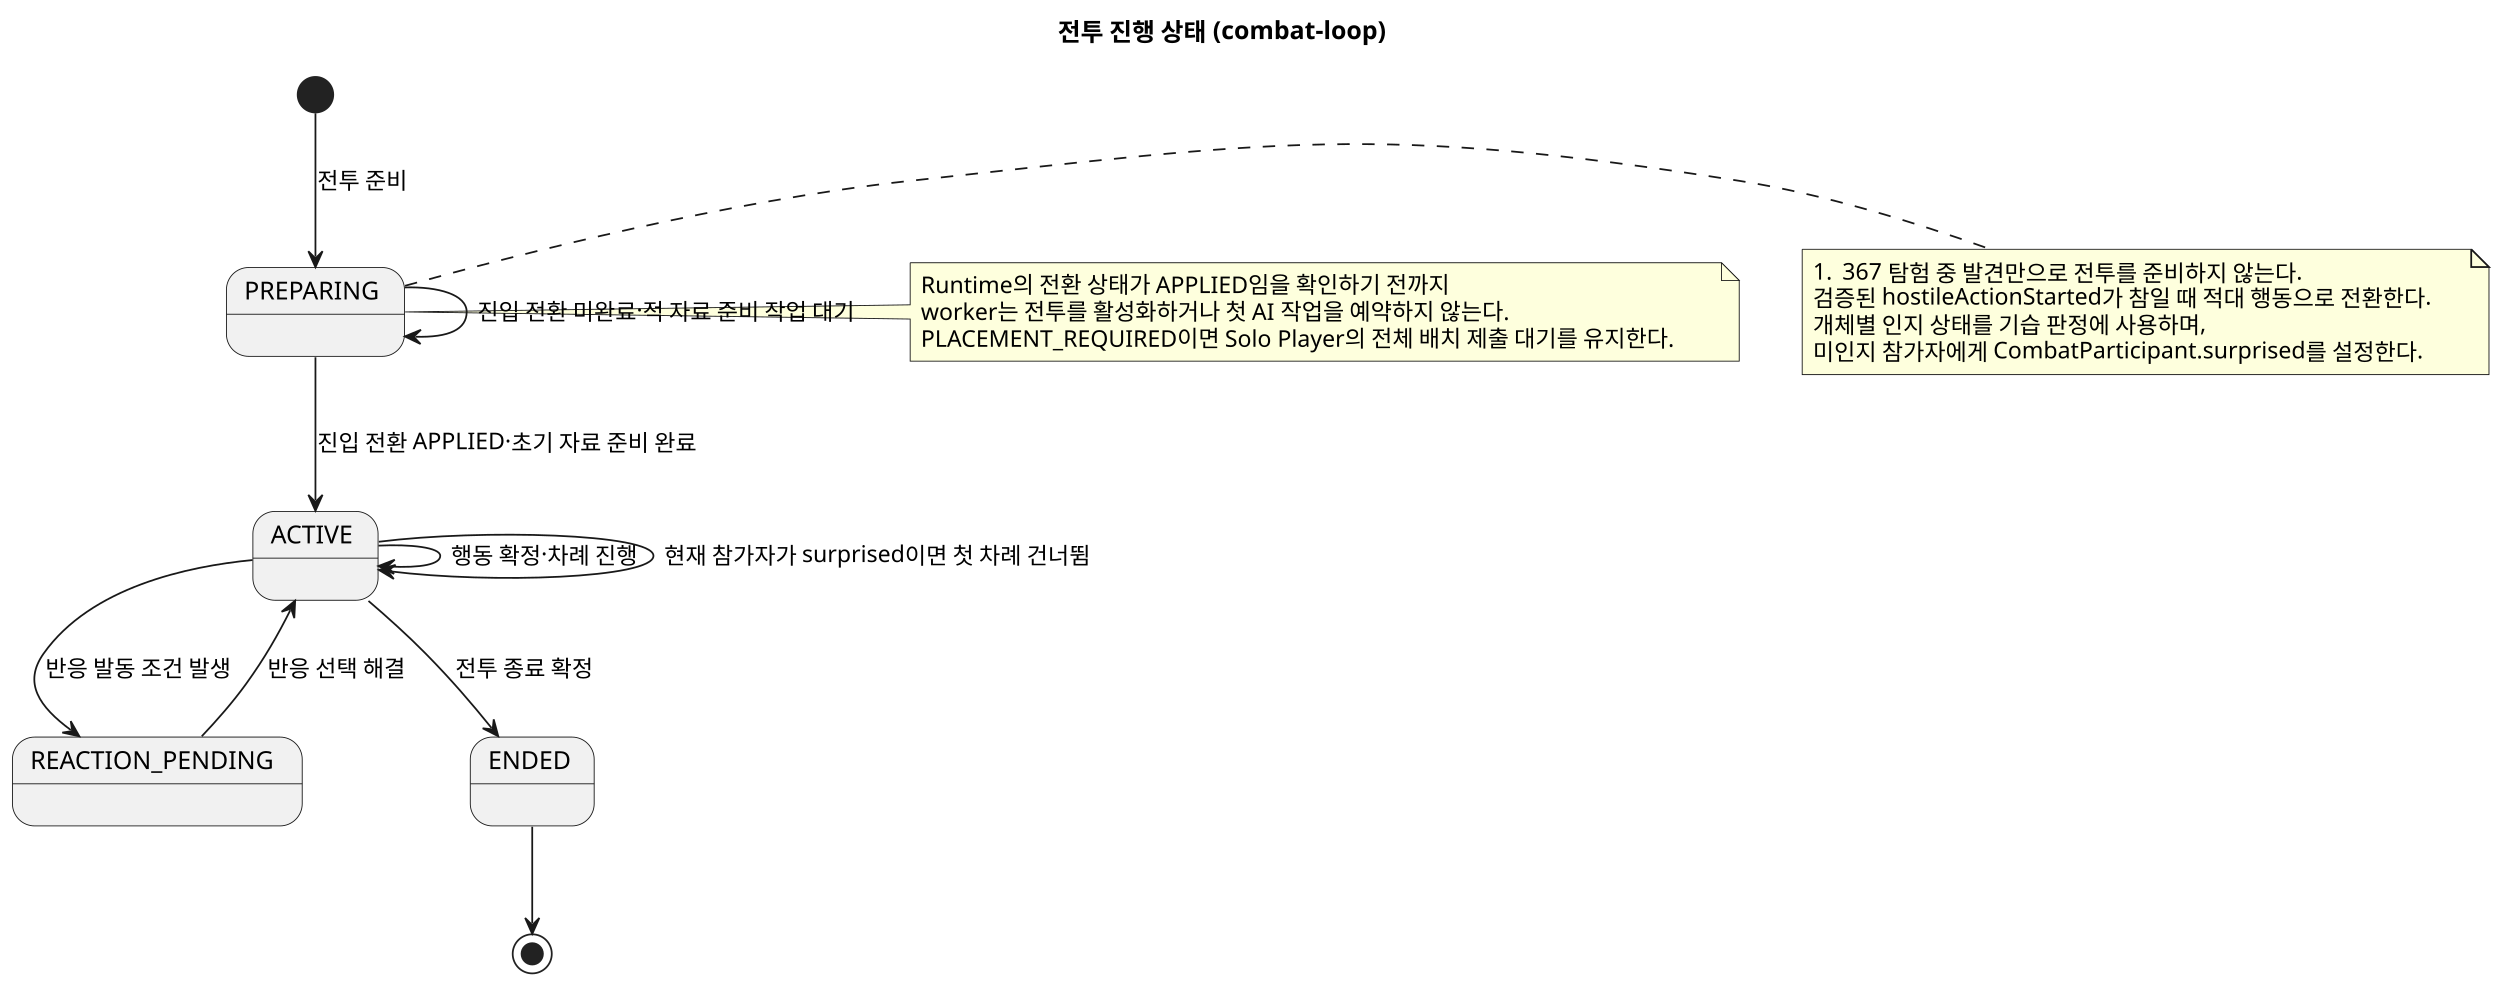
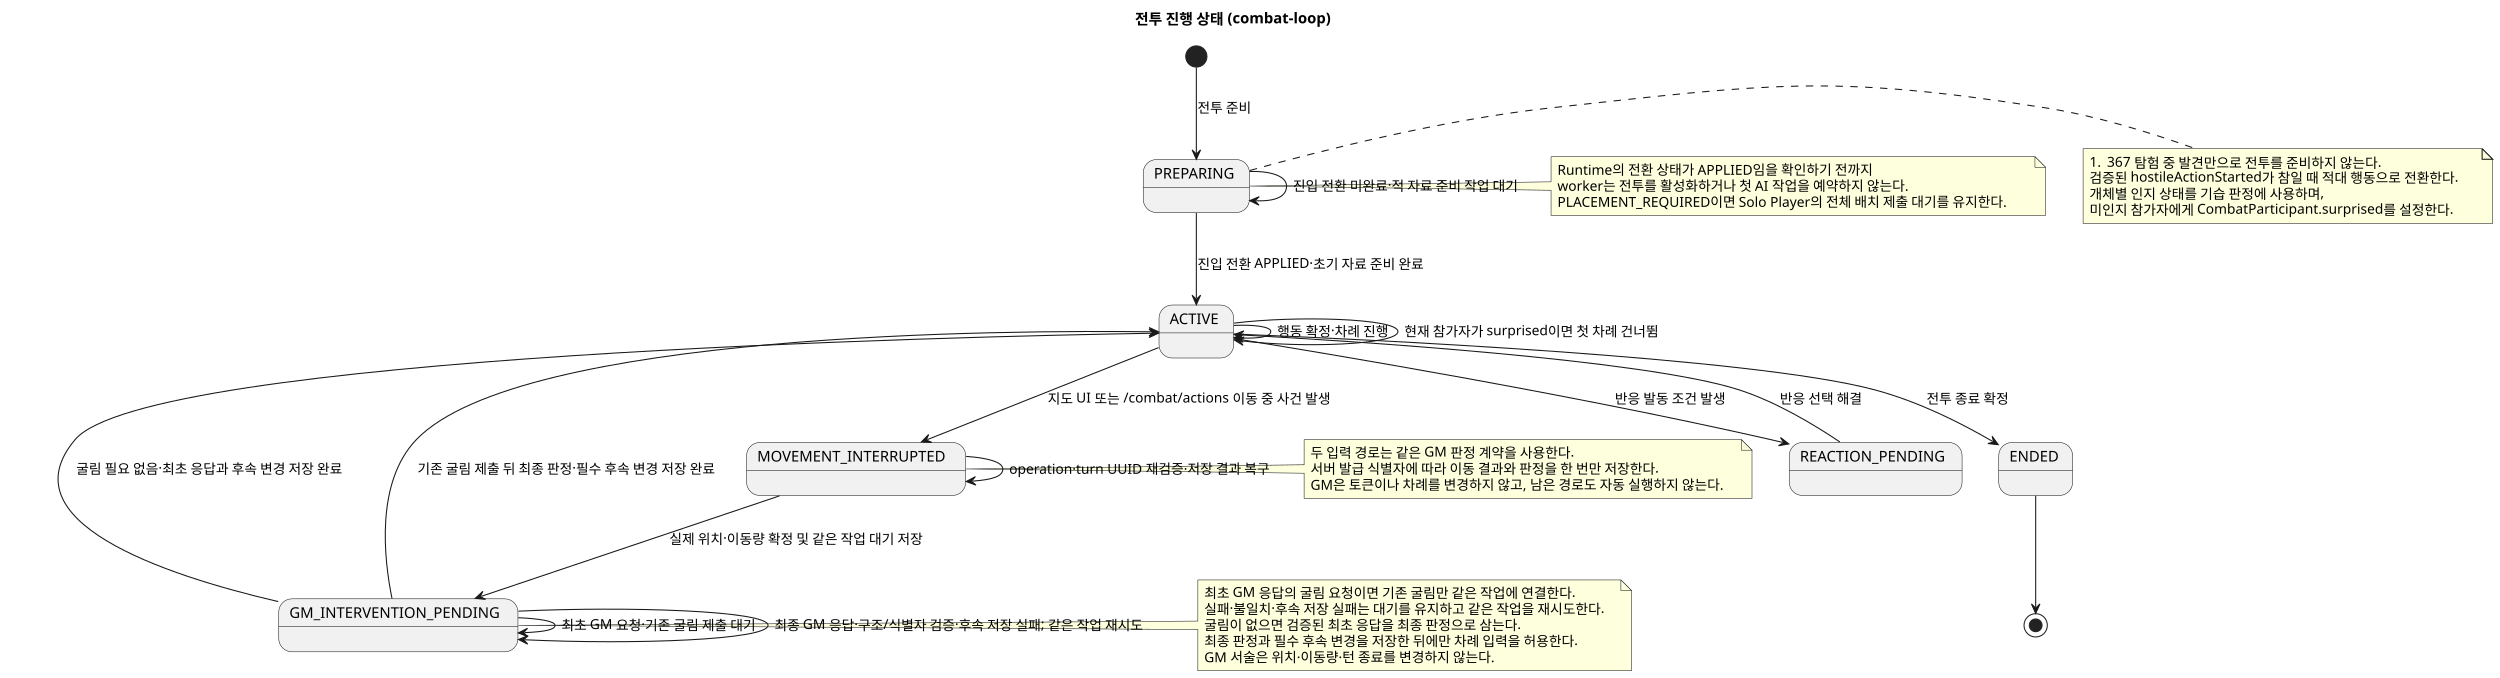
- <svg xmlns="http://www.w3.org/2000/svg" contentStyleType="text/css" height="553px" preserveAspectRatio="none" style="width:1407px;height:553px;background:#FFFFFF;" version="1.1" viewBox="0 0 1407 553" width="1407px" zoomAndPan="magnify">
+ <svg xmlns="http://www.w3.org/2000/svg" contentStyleType="text/css" height="639px" preserveAspectRatio="none" style="width:2359px;height:639px;background:#FFFFFF;" version="1.1" viewBox="0 0 2359 639" width="2359px" zoomAndPan="magnify">
  <defs />
  <g>
-     <text fill="#000000" font-family="sans-serif" font-size="14" font-weight="bold" lengthAdjust="spacing" textLength="203.232" x="595.284" y="22.995">전투 진행 상태 (combat-loop)</text>
-     <ellipse cx="177.54" cy="53.297" fill="#222222" rx="10" ry="10" style="stroke:#222222;stroke-width:1.0;" />
+     <text fill="#000000" font-family="sans-serif" font-size="14" font-weight="bold" lengthAdjust="spacing" textLength="203.232" x="1070.949" y="22.995">전투 진행 상태 (combat-loop)</text>
+     <ellipse cx="1128.87" cy="53.297" fill="#222222" rx="10" ry="10" style="stroke:#222222;stroke-width:1.0;" />
    <g id="PREPARING">
-       <rect fill="#F1F1F1" height="50" rx="12.5" ry="12.5" style="stroke:#181818;stroke-width:0.5;" width="100.213" x="127.44" y="150.557" />
-       <line style="stroke:#181818;stroke-width:0.5;" x1="127.44" x2="227.653" y1="176.854" y2="176.854" />
-       <text fill="#000000" font-family="sans-serif" font-size="14" lengthAdjust="spacing" textLength="80.213" x="137.44" y="168.552">PREPARING</text>
+       <rect fill="#F1F1F1" height="50" rx="12.5" ry="12.5" style="stroke:#181818;stroke-width:0.5;" width="100.213" x="1078.77" y="150.557" />
+       <line style="stroke:#181818;stroke-width:0.5;" x1="1078.77" x2="1178.983" y1="176.854" y2="176.854" />
+       <text fill="#000000" font-family="sans-serif" font-size="14" lengthAdjust="spacing" textLength="80.213" x="1088.77" y="168.552">PREPARING</text>
    </g>
    <g id="elem_GMN5">
-       <path d="M1014.28,140.297 L1014.28,210.828 L1400.801,210.828 L1400.801,150.297 L1390.801,140.297 L1014.28,140.297 " fill="#FEFFDD" style="stroke:#181818;stroke-width:0.5;" />
-       <path d="M1390.801,140.297 L1390.801,150.297 L1400.801,150.297 L1390.801,140.297 " fill="#FEFFDD" style="stroke:#181818;stroke-width:1.0;" />
-       <text fill="#000000" font-family="sans-serif" font-size="13" lengthAdjust="spacing" textLength="12.403" x="1020.28" y="157.364">1.</text>
-       <text fill="#000000" font-family="sans-serif" font-size="13" lengthAdjust="spacing" textLength="269.019" x="1036.816" y="157.364">367 탐험 중 발견만으로 전투를 준비하지 않는다.</text>
-       <text fill="#000000" font-family="sans-serif" font-size="13" lengthAdjust="spacing" textLength="365.521" x="1020.28" y="172.497">검증된 hostileActionStarted가 참일 때 적대 행동으로 전환한다.</text>
-       <text fill="#000000" font-family="sans-serif" font-size="13" lengthAdjust="spacing" textLength="228.114" x="1020.28" y="187.629">개체별 인지 상태를 기습 판정에 사용하며,</text>
-       <text fill="#000000" font-family="sans-serif" font-size="13" lengthAdjust="spacing" textLength="358.953" x="1020.28" y="202.762">미인지 참가자에게 CombatParticipant.surprised를 설정한다.</text>
+       <path d="M1965.61,140.297 L1965.61,210.828 L2352.131,210.828 L2352.131,150.297 L2342.131,140.297 L1965.61,140.297 " fill="#FEFFDD" style="stroke:#181818;stroke-width:0.5;" />
+       <path d="M2342.131,140.297 L2342.131,150.297 L2352.131,150.297 L2342.131,140.297 " fill="#FEFFDD" style="stroke:#181818;stroke-width:1.0;" />
+       <text fill="#000000" font-family="sans-serif" font-size="13" lengthAdjust="spacing" textLength="12.403" x="1971.61" y="157.364">1.</text>
+       <text fill="#000000" font-family="sans-serif" font-size="13" lengthAdjust="spacing" textLength="269.019" x="1988.146" y="157.364">367 탐험 중 발견만으로 전투를 준비하지 않는다.</text>
+       <text fill="#000000" font-family="sans-serif" font-size="13" lengthAdjust="spacing" textLength="365.521" x="1971.61" y="172.497">검증된 hostileActionStarted가 참일 때 적대 행동으로 전환한다.</text>
+       <text fill="#000000" font-family="sans-serif" font-size="13" lengthAdjust="spacing" textLength="228.114" x="1971.61" y="187.629">개체별 인지 상태를 기습 판정에 사용하며,</text>
+       <text fill="#000000" font-family="sans-serif" font-size="13" lengthAdjust="spacing" textLength="358.953" x="1971.61" y="202.762">미인지 참가자에게 CombatParticipant.surprised를 설정한다.</text>
    </g>
    <g id="ACTIVE">
-       <rect fill="#F1F1F1" height="50" rx="12.5" ry="12.5" style="stroke:#181818;stroke-width:0.5;" width="70.456" x="142.32" y="287.827" />
-       <line style="stroke:#181818;stroke-width:0.5;" x1="142.32" x2="212.776" y1="314.124" y2="314.124" />
-       <text fill="#000000" font-family="sans-serif" font-size="14" lengthAdjust="spacing" textLength="50.456" x="152.32" y="305.822">ACTIVE</text>
+       <rect fill="#F1F1F1" height="50" rx="12.5" ry="12.5" style="stroke:#181818;stroke-width:0.5;" width="70.456" x="1093.65" y="287.827" />
+       <line style="stroke:#181818;stroke-width:0.5;" x1="1093.65" x2="1164.106" y1="314.124" y2="314.124" />
+       <text fill="#000000" font-family="sans-serif" font-size="14" lengthAdjust="spacing" textLength="50.456" x="1103.65" y="305.822">ACTIVE</text>
    </g>
    <g id="elem_GMN11">
-       <path d="M512.25,147.867 L512.25,171.557 L228.02,175.557 L512.25,179.557 L512.25,203.265 A0,0 0 0 0 512.25,203.265 L978.84,203.265 A0,0 0 0 0 978.84,203.265 L978.84,157.867 L968.84,147.867 L512.25,147.867 A0,0 0 0 0 512.25,147.867 " fill="#FEFFDD" style="stroke:#181818;stroke-width:0.5;" />
-       <path d="M968.84,147.867 L968.84,157.867 L978.84,157.867 L968.84,147.867 " fill="#FEFFDD" style="stroke:#181818;stroke-width:0.5;" />
-       <text fill="#000000" font-family="sans-serif" font-size="13" lengthAdjust="spacing" textLength="309.856" x="518.25" y="164.934">Runtime의 전환 상태가 APPLIED임을 확인하기 전까지</text>
-       <text fill="#000000" font-family="sans-serif" font-size="13" lengthAdjust="spacing" textLength="341.748" x="518.25" y="180.067">worker는 전투를 활성화하거나 첫 AI 작업을 예약하지 않는다.</text>
-       <text fill="#000000" font-family="sans-serif" font-size="13" lengthAdjust="spacing" textLength="445.59" x="518.25" y="195.199">PLACEMENT_REQUIRED이면 Solo Player의 전체 배치 제출 대기를 유지한다.</text>
+       <path d="M1463.58,147.857 L1463.58,171.557 L1179.35,175.557 L1463.58,179.557 L1463.58,203.255 A0,0 0 0 0 1463.58,203.255 L1930.17,203.255 A0,0 0 0 0 1930.17,203.255 L1930.17,157.857 L1920.17,147.857 L1463.58,147.857 A0,0 0 0 0 1463.58,147.857 " fill="#FEFFDD" style="stroke:#181818;stroke-width:0.5;" />
+       <path d="M1920.17,147.857 L1920.17,157.857 L1930.17,157.857 L1920.17,147.857 " fill="#FEFFDD" style="stroke:#181818;stroke-width:0.5;" />
+       <text fill="#000000" font-family="sans-serif" font-size="13" lengthAdjust="spacing" textLength="309.856" x="1469.58" y="164.924">Runtime의 전환 상태가 APPLIED임을 확인하기 전까지</text>
+       <text fill="#000000" font-family="sans-serif" font-size="13" lengthAdjust="spacing" textLength="341.748" x="1469.58" y="180.057">worker는 전투를 활성화하거나 첫 AI 작업을 예약하지 않는다.</text>
+       <text fill="#000000" font-family="sans-serif" font-size="13" lengthAdjust="spacing" textLength="445.59" x="1469.58" y="195.189">PLACEMENT_REQUIRED이면 Solo Player의 전체 배치 제출 대기를 유지한다.</text>
    </g>
    <g id="REACTION_PENDING">
-       <rect fill="#F1F1F1" height="50" rx="12.5" ry="12.5" style="stroke:#181818;stroke-width:0.5;" width="163.09" x="7" y="414.827" />
-       <line style="stroke:#181818;stroke-width:0.5;" x1="7" x2="170.09" y1="441.124" y2="441.124" />
-       <text fill="#000000" font-family="sans-serif" font-size="14" lengthAdjust="spacing" textLength="143.09" x="17" y="432.822">REACTION_PENDING</text>
+       <rect fill="#F1F1F1" height="50" rx="12.5" ry="12.5" style="stroke:#181818;stroke-width:0.5;" width="163.09" x="1688.33" y="417.527" />
+       <line style="stroke:#181818;stroke-width:0.5;" x1="1688.33" x2="1851.42" y1="443.824" y2="443.824" />
+       <text fill="#000000" font-family="sans-serif" font-size="14" lengthAdjust="spacing" textLength="143.09" x="1698.33" y="435.522">REACTION_PENDING</text>
+     </g>
+     <g id="MOVEMENT_INTERRUPTED">
+       <rect fill="#F1F1F1" height="50" rx="12.5" ry="12.5" style="stroke:#181818;stroke-width:0.5;" width="206.792" x="704.48" y="417.527" />
+       <line style="stroke:#181818;stroke-width:0.5;" x1="704.48" x2="911.272" y1="443.824" y2="443.824" />
+       <text fill="#000000" font-family="sans-serif" font-size="14" lengthAdjust="spacing" textLength="186.792" x="714.48" y="435.522">MOVEMENT_INTERRUPTED</text>
+     </g>
+     <g id="GM_INTERVENTION_PENDING">
+       <rect fill="#F1F1F1" height="50" rx="12.5" ry="12.5" style="stroke:#181818;stroke-width:0.5;" width="225.714" x="263.02" y="565.057" />
+       <line style="stroke:#181818;stroke-width:0.5;" x1="263.02" x2="488.734" y1="591.354" y2="591.354" />
+       <text fill="#000000" font-family="sans-serif" font-size="14" lengthAdjust="spacing" textLength="205.714" x="273.02" y="583.052">GM_INTERVENTION_PENDING</text>
+     </g>
+     <g id="elem_GMN27">
+       <path d="M1230.56,414.827 L1230.56,438.527 L911.58,442.527 L1230.56,446.527 L1230.56,470.225 A0,0 0 0 0 1230.56,470.225 L1653.186,470.225 A0,0 0 0 0 1653.186,470.225 L1653.186,424.827 L1643.186,414.827 L1230.56,414.827 A0,0 0 0 0 1230.56,414.827 " fill="#FEFFDD" style="stroke:#181818;stroke-width:0.5;" />
+       <path d="M1643.186,414.827 L1643.186,424.827 L1653.186,424.827 L1643.186,414.827 " fill="#FEFFDD" style="stroke:#181818;stroke-width:0.5;" />
+       <text fill="#000000" font-family="sans-serif" font-size="13" lengthAdjust="spacing" textLength="257.669" x="1236.56" y="431.894">두 입력 경로는 같은 GM 판정 계약을 사용한다.</text>
+       <text fill="#000000" font-family="sans-serif" font-size="13" lengthAdjust="spacing" textLength="340.324" x="1236.56" y="447.027">서버 발급 식별자에 따라 이동 결과와 판정을 한 번만 저장한다.</text>
+       <text fill="#000000" font-family="sans-serif" font-size="13" lengthAdjust="spacing" textLength="401.626" x="1236.56" y="462.159">GM은 토큰이나 차례를 변경하지 않고, 남은 경로도 자동 실행하지 않는다.</text>
+     </g>
+     <g id="elem_GMN30">
+       <path d="M1130.29,547.227 L1130.29,586.057 L489.19,590.057 L1130.29,594.057 L1130.29,632.891 A0,0 0 0 0 1130.29,632.891 L1539.454,632.891 A0,0 0 0 0 1539.454,632.891 L1539.454,557.227 L1529.454,547.227 L1130.29,547.227 A0,0 0 0 0 1130.29,547.227 " fill="#FEFFDD" style="stroke:#181818;stroke-width:0.5;" />
+       <path d="M1529.454,547.227 L1529.454,557.227 L1539.454,557.227 L1529.454,547.227 " fill="#FEFFDD" style="stroke:#181818;stroke-width:0.5;" />
+       <text fill="#000000" font-family="sans-serif" font-size="13" lengthAdjust="spacing" textLength="361.613" x="1136.29" y="564.294">최초 GM 응답의 굴림 요청이면 기존 굴림만 같은 작업에 연결한다.</text>
+       <text fill="#000000" font-family="sans-serif" font-size="13" lengthAdjust="spacing" textLength="388.164" x="1136.29" y="579.427">실패·불일치·후속 저장 실패는 대기를 유지하고 같은 작업을 재시도한다.</text>
+       <text fill="#000000" font-family="sans-serif" font-size="13" lengthAdjust="spacing" textLength="308.139" x="1136.29" y="594.559">굴림이 없으면 검증된 최초 응답을 최종 판정으로 삼는다.</text>
+       <text fill="#000000" font-family="sans-serif" font-size="13" lengthAdjust="spacing" textLength="364.243" x="1136.29" y="609.692">최종 판정과 필수 후속 변경을 저장한 뒤에만 차례 입력을 허용한다.</text>
+       <text fill="#000000" font-family="sans-serif" font-size="13" lengthAdjust="spacing" textLength="281.589" x="1136.29" y="624.825">GM 서술은 위치·이동량·턴 종료를 변경하지 않는다.</text>
    </g>
    <g id="ENDED">
-       <rect fill="#F1F1F1" height="50" rx="12.5" ry="12.5" style="stroke:#181818;stroke-width:0.5;" width="69.725" x="264.68" y="414.827" />
-       <line style="stroke:#181818;stroke-width:0.5;" x1="264.68" x2="334.405" y1="441.124" y2="441.124" />
-       <text fill="#000000" font-family="sans-serif" font-size="14" lengthAdjust="spacing" textLength="49.725" x="274.68" y="432.822">ENDED</text>
+       <rect fill="#F1F1F1" height="50" rx="12.5" ry="12.5" style="stroke:#181818;stroke-width:0.5;" width="69.725" x="1886.01" y="417.527" />
+       <line style="stroke:#181818;stroke-width:0.5;" x1="1886.01" x2="1955.735" y1="443.824" y2="443.824" />
+       <text fill="#000000" font-family="sans-serif" font-size="14" lengthAdjust="spacing" textLength="49.725" x="1896.01" y="435.522">ENDED</text>
    </g>
-     <ellipse cx="299.54" cy="536.827" fill="none" rx="11" ry="11" style="stroke:#222222;stroke-width:1.0;" />
-     <ellipse cx="299.54" cy="536.827" fill="#222222" rx="6" ry="6" style="stroke:#222222;stroke-width:1.0;" />
+     <ellipse cx="1920.87" cy="590.057" fill="none" rx="11" ry="11" style="stroke:#222222;stroke-width:1.0;" />
+     <ellipse cx="1920.87" cy="590.057" fill="#222222" rx="6" ry="6" style="stroke:#222222;stroke-width:1.0;" />
    <g id="link_*start*_PREPARING">
-       <path d="M177.54,63.737 C177.54,82.227 177.54,117.757 177.54,144.397 " fill="none" id="*start*-to-PREPARING" style="stroke:#181818;stroke-width:1.0;" />
-       <polygon fill="#181818" points="177.54,150.397,181.54,141.397,177.54,145.397,173.54,141.397,177.54,150.397" style="stroke:#181818;stroke-width:1.0;" />
-       <text fill="#000000" font-family="sans-serif" font-size="13" lengthAdjust="spacing" textLength="51.972" x="178.54" y="106.364">전투 준비</text>
+       <path d="M1128.87,63.727 C1128.87,82.227 1128.87,117.757 1128.87,144.397 " fill="none" id="*start*-to-PREPARING" style="stroke:#181818;stroke-width:1.0;" />
+       <polygon fill="#181818" points="1128.87,150.397,1132.87,141.397,1128.87,145.397,1124.87,141.397,1128.87,150.397" style="stroke:#181818;stroke-width:1.0;" />
+       <text fill="#000000" font-family="sans-serif" font-size="13" lengthAdjust="spacing" textLength="51.972" x="1129.87" y="106.364">전투 준비</text>
    </g>
    <g id="link_PREPARING_GMN5">
-       <path d="M227.98,160.837 C292.97,142.707 409.77,112.937 512.04,101.797 C718.38,79.317 774.01,69.517 979.04,101.797 C1026.4,109.247 1077.32,124.897 1119.05,139.867 " fill="none" id="PREPARING-GMN5" style="stroke:#181818;stroke-width:1.0;stroke-dasharray:7.0,7.0;" />
+       <path d="M1179.31,160.837 C1244.3,142.707 1361.1,112.937 1463.37,101.797 C1669.71,79.317 1725.34,69.517 1930.37,101.797 C1977.73,109.247 2028.65,124.887 2070.38,139.857 " fill="none" id="PREPARING-GMN5" style="stroke:#181818;stroke-width:1.0;stroke-dasharray:7.0,7.0;" />
    </g>
    <g id="link_PREPARING_PREPARING">
-       <path d="M227.8,161.767 C246.87,161.237 262.65,165.837 262.65,175.557 C262.65,185.287 252.868,190.057 233.798,189.517 " fill="none" id="PREPARING-to-PREPARING" style="stroke:#181818;stroke-width:1.0;" />
-       <polygon fill="#181818" points="227.8,189.347,236.683,193.6,232.798,189.488,236.91,185.603,227.8,189.347" style="stroke:#181818;stroke-width:1.0;" />
-       <text fill="#000000" font-family="sans-serif" font-size="13" lengthAdjust="spacing" textLength="220.286" x="268.65" y="180.124">진입 전환 미완료·적 자료 준비 작업 대기</text>
+       <path d="M1179.13,161.767 C1198.2,161.237 1213.98,165.837 1213.98,175.557 C1213.98,185.287 1204.198,190.044 1185.128,189.514 " fill="none" id="PREPARING-to-PREPARING" style="stroke:#181818;stroke-width:1.0;" />
+       <polygon fill="#181818" points="1179.13,189.347,1188.015,193.595,1184.128,189.486,1188.238,185.599,1179.13,189.347" style="stroke:#181818;stroke-width:1.0;" />
+       <text fill="#000000" font-family="sans-serif" font-size="13" lengthAdjust="spacing" textLength="220.286" x="1219.98" y="180.124">진입 전환 미완료·적 자료 준비 작업 대기</text>
    </g>
    <g id="link_PREPARING_ACTIVE">
-       <path d="M177.54,201.057 C177.54,225.567 177.54,257.067 177.54,281.517 " fill="none" id="PREPARING-to-ACTIVE" style="stroke:#181818;stroke-width:1.0;" />
-       <polygon fill="#181818" points="177.54,287.517,181.54,278.517,177.54,282.517,173.54,278.517,177.54,287.517" style="stroke:#181818;stroke-width:1.0;" />
-       <text fill="#000000" font-family="sans-serif" font-size="13" lengthAdjust="spacing" textLength="222.187" x="178.54" y="253.894">진입 전환 APPLIED·초기 자료 준비 완료</text>
+       <path d="M1128.87,201.057 C1128.87,225.567 1128.87,257.057 1128.87,281.507 " fill="none" id="PREPARING-to-ACTIVE" style="stroke:#181818;stroke-width:1.0;" />
+       <polygon fill="#181818" points="1128.87,287.507,1132.87,278.507,1128.87,282.507,1124.87,278.507,1128.87,287.507" style="stroke:#181818;stroke-width:1.0;" />
+       <text fill="#000000" font-family="sans-serif" font-size="13" lengthAdjust="spacing" textLength="222.187" x="1129.87" y="253.894">진입 전환 APPLIED·초기 자료 준비 완료</text>
    </g>
    <g id="link_ACTIVE_REACTION_PENDING">
-       <path d="M142.14,315.187 C105.84,318.697 51.06,330.347 24.54,367.827 C12.85,384.357 22.012,397.695 39.852,410.855 " fill="none" id="ACTIVE-to-REACTION_PENDING" style="stroke:#181818;stroke-width:1.0;" />
-       <polygon fill="#181818" points="44.68,414.417,39.812,405.855,40.656,411.449,35.063,412.293,44.68,414.417" style="stroke:#181818;stroke-width:1.0;" />
-       <text fill="#000000" font-family="sans-serif" font-size="13" lengthAdjust="spacing" textLength="108.077" x="25.54" y="380.894">반응 발동 조건 발생</text>
+       <path d="M1164.59,319.477 C1251.62,333.457 1481.41,371.697 1670.87,414.827 C1676.43,416.087 1676.315,416.018 1682.065,417.438 " fill="none" id="ACTIVE-to-REACTION_PENDING" style="stroke:#181818;stroke-width:1.0;" />
+       <polygon fill="#181818" points="1687.89,418.877,1680.111,412.836,1683.036,417.678,1678.194,420.602,1687.89,418.877" style="stroke:#181818;stroke-width:1.0;" />
+       <text fill="#000000" font-family="sans-serif" font-size="13" lengthAdjust="spacing" textLength="108.077" x="1523.76" y="380.894">반응 발동 조건 발생</text>
    </g>
    <g id="link_REACTION_PENDING_ACTIVE">
-       <path d="M113.55,414.387 C121.99,405.487 131.15,395.087 138.54,384.827 C149.15,370.107 156.267,357.554 163.407,343.404 " fill="none" id="REACTION_PENDING-to-ACTIVE" style="stroke:#181818;stroke-width:1.0;" />
-       <polygon fill="#181818" points="166.11,338.047,158.484,344.28,163.857,342.511,165.627,347.884,166.11,338.047" style="stroke:#181818;stroke-width:1.0;" />
-       <text fill="#000000" font-family="sans-serif" font-size="13" lengthAdjust="spacing" textLength="80.025" x="150.53" y="380.894">반응 선택 해결</text>
+       <path d="M1736.12,417.027 C1711.1,400.217 1675.49,378.987 1640.87,367.827 C1551.77,339.077 1271.601,321.545 1170.581,316.005 " fill="none" id="REACTION_PENDING-to-ACTIVE" style="stroke:#181818;stroke-width:1.0;" />
+       <polygon fill="#181818" points="1164.59,315.677,1173.358,320.164,1169.582,315.951,1173.795,312.176,1164.59,315.677" style="stroke:#181818;stroke-width:1.0;" />
+       <text fill="#000000" font-family="sans-serif" font-size="13" lengthAdjust="spacing" textLength="80.025" x="1679.42" y="380.894">반응 선택 해결</text>
    </g>
    <g id="link_ACTIVE_ACTIVE">
-       <path d="M212.96,307.087 C231.27,306.197 247.77,308.117 247.77,312.827 C247.77,317.537 237.263,319.748 218.953,318.858 " fill="none" id="ACTIVE-to-ACTIVE" style="stroke:#181818;stroke-width:1.0;" />
-       <polygon fill="#181818" points="212.96,318.567,221.755,322.999,217.954,318.81,222.144,315.009,212.96,318.567" style="stroke:#181818;stroke-width:1.0;" />
-       <text fill="#000000" font-family="sans-serif" font-size="13" lengthAdjust="spacing" textLength="108.077" x="253.77" y="317.394">행동 확정·차례 진행</text>
+       <path d="M1164.29,307.077 C1182.6,306.197 1199.1,308.107 1199.1,312.827 C1199.1,317.537 1188.593,319.735 1170.283,318.855 " fill="none" id="ACTIVE-to-ACTIVE" style="stroke:#181818;stroke-width:1.0;" />
+       <polygon fill="#181818" points="1164.29,318.567,1173.088,322.994,1169.284,318.807,1173.472,315.003,1164.29,318.567" style="stroke:#181818;stroke-width:1.0;" />
+       <text fill="#000000" font-family="sans-serif" font-size="13" lengthAdjust="spacing" textLength="108.077" x="1205.1" y="317.394">행동 확정·차례 진행</text>
    </g>
    <g id="link_ACTIVE_ACTIVE">
-       <path d="M213.19,304.897 C271.17,297.657 367.77,300.297 367.77,312.827 C367.77,325.357 277.124,328.74 219.144,321.5 " fill="none" id="ACTIVE-to-ACTIVE-1" style="stroke:#181818;stroke-width:1.0;" />
-       <polygon fill="#181818" points="213.19,320.757,221.625,325.841,218.151,321.376,222.616,317.903,213.19,320.757" style="stroke:#181818;stroke-width:1.0;" />
-       <text fill="#000000" font-family="sans-serif" font-size="13" lengthAdjust="spacing" textLength="250.77" x="373.77" y="317.394">현재 참가자가 surprised이면 첫 차례 건너뜀</text>
+       <path d="M1164.52,304.897 C1222.5,297.657 1319.1,300.297 1319.1,312.827 C1319.1,325.347 1228.454,328.741 1170.474,321.491 " fill="none" id="ACTIVE-to-ACTIVE-1" style="stroke:#181818;stroke-width:1.0;" />
+       <polygon fill="#181818" points="1164.52,320.747,1172.954,325.833,1169.481,321.367,1173.947,317.894,1164.52,320.747" style="stroke:#181818;stroke-width:1.0;" />
+       <text fill="#000000" font-family="sans-serif" font-size="13" lengthAdjust="spacing" textLength="250.77" x="1325.1" y="317.394">현재 참가자가 surprised이면 첫 차례 건너뜀</text>
+     </g>
+     <g id="link_ACTIVE_MOVEMENT_INTERRUPTED">
+       <path d="M1093.29,327.977 C1039.26,349.477 941.375,388.408 874.985,414.828 " fill="none" id="ACTIVE-to-MOVEMENT_INTERRUPTED" style="stroke:#181818;stroke-width:1.0;" />
+       <polygon fill="#181818" points="869.41,417.047,879.251,417.436,874.056,415.198,876.293,410.003,869.41,417.047" style="stroke:#181818;stroke-width:1.0;" />
+       <text fill="#000000" font-family="sans-serif" font-size="13" lengthAdjust="spacing" textLength="278.464" x="988.59" y="380.894">지도 UI 또는 /combat/actions 이동 중 사건 발생</text>
+     </g>
+     <g id="link_MOVEMENT_INTERRUPTED_MOVEMENT_INTERRUPTED">
+       <path d="M911.68,430.667 C931.91,432.037 946.27,435.997 946.27,442.527 C946.27,449.057 937.896,452.599 917.666,453.978 " fill="none" id="MOVEMENT_INTERRUPTED-to-MOVEMENT_INTERRUPTED" style="stroke:#181818;stroke-width:1.0;" />
+       <polygon fill="#181818" points="911.68,454.387,920.931,457.765,916.668,454.047,920.387,449.784,911.68,454.387" style="stroke:#181818;stroke-width:1.0;" />
+       <text fill="#000000" font-family="sans-serif" font-size="13" lengthAdjust="spacing" textLength="254.645" x="952.27" y="447.094">operation·turn UUID 재검증·저장 결과 복구</text>
+     </g>
+     <g id="link_MOVEMENT_INTERRUPTED_GM_INTERVENTION_PENDING">
+       <path d="M735.57,467.887 C655.82,494.747 533.946,535.801 454.106,562.701 " fill="none" id="MOVEMENT_INTERRUPTED-to-GM_INTERVENTION_PENDING" style="stroke:#181818;stroke-width:1.0;" />
+       <polygon fill="#181818" points="448.42,564.617,458.226,565.534,453.158,563.02,455.672,557.953,448.42,564.617" style="stroke:#181818;stroke-width:1.0;" />
+       <text fill="#000000" font-family="sans-serif" font-size="13" lengthAdjust="spacing" textLength="248.339" x="631.57" y="513.294">실제 위치·이동량 확정 및 같은 작업 대기 저장</text>
+     </g>
+     <g id="link_GM_INTERVENTION_PENDING_GM_INTERVENTION_PENDING">
+       <path d="M489,582.867 C509.43,583.787 523.73,586.187 523.73,590.057 C523.73,593.927 515.424,596.057 494.994,596.977 " fill="none" id="GM_INTERVENTION_PENDING-to-GM_INTERVENTION_PENDING" style="stroke:#181818;stroke-width:1.0;" />
+       <polygon fill="#181818" points="489,597.247,498.171,600.838,493.995,597.022,497.811,592.846,489,597.247" style="stroke:#181818;stroke-width:1.0;" />
+       <text fill="#000000" font-family="sans-serif" font-size="13" lengthAdjust="spacing" textLength="189.604" x="529.73" y="594.624">최초 GM 요청·기존 굴림 제출 대기</text>
+     </g>
+     <g id="link_GM_INTERVENTION_PENDING_GM_INTERVENTION_PENDING">
+       <path d="M489.18,576.687 C593.25,571.857 724.73,576.317 724.73,590.057 C724.73,603.797 599.244,608.525 495.173,603.695 " fill="none" id="GM_INTERVENTION_PENDING-to-GM_INTERVENTION_PENDING-1" style="stroke:#181818;stroke-width:1.0;" />
+       <polygon fill="#181818" points="489.18,603.417,497.985,607.83,494.175,603.649,498.356,599.838,489.18,603.417" style="stroke:#181818;stroke-width:1.0;" />
+       <text fill="#000000" font-family="sans-serif" font-size="13" lengthAdjust="spacing" textLength="358.413" x="730.73" y="594.624">최종 GM 응답·구조/식별자 검증·후속 저장 실패; 같은 작업 재시도</text>
+     </g>
+     <g id="link_GM_INTERVENTION_PENDING_ACTIVE">
+       <path d="M262.52,567.667 C150.95,541.677 6,491.537 70.87,414.827 C138.41,334.957 910.351,317.438 1087.241,314.448 " fill="none" id="GM_INTERVENTION_PENDING-to-ACTIVE" style="stroke:#181818;stroke-width:1.0;" />
+       <polygon fill="#181818" points="1093.24,314.347,1084.174,310.5,1088.241,314.431,1084.309,318.498,1093.24,314.347" style="stroke:#181818;stroke-width:1.0;" />
+       <text fill="#000000" font-family="sans-serif" font-size="13" lengthAdjust="spacing" textLength="260.299" x="71.87" y="447.094">굴림 필요 없음·최초 응답과 후속 변경 저장 완료</text>
+     </g>
+     <g id="link_GM_INTERVENTION_PENDING_ACTIVE">
+       <path d="M369.89,564.717 C362.24,527.117 354.22,455.027 392.87,414.827 C490.76,313.027 953.79,311.411 1087.331,313.091 " fill="none" id="GM_INTERVENTION_PENDING-to-ACTIVE-1" style="stroke:#181818;stroke-width:1.0;" />
+       <polygon fill="#181818" points="1093.33,313.167,1084.381,309.054,1088.33,313.104,1084.28,317.053,1093.33,313.167" style="stroke:#181818;stroke-width:1.0;" />
+       <text fill="#000000" font-family="sans-serif" font-size="13" lengthAdjust="spacing" textLength="292.483" x="393.87" y="447.094">기존 굴림 제출 뒤 최종 판정·필수 후속 변경 저장 완료</text>
    </g>
    <g id="link_ACTIVE_ENDED">
-       <path d="M207.39,338.217 C217.88,347.197 229.53,357.657 239.54,367.827 C254.04,382.547 265.267,395.632 276.647,409.702 " fill="none" id="ACTIVE-to-ENDED" style="stroke:#181818;stroke-width:1.0;" />
-       <polygon fill="#181818" points="280.42,414.367,277.87,404.854,277.276,410.479,271.65,409.885,280.42,414.367" style="stroke:#181818;stroke-width:1.0;" />
-       <text fill="#000000" font-family="sans-serif" font-size="13" lengthAdjust="spacing" textLength="80.025" x="256.21" y="380.894">전투 종료 확정</text>
+       <path d="M1164.36,315.167 C1281.24,319.837 1653.22,336.837 1768.87,367.827 C1811.08,379.137 1850.46,399.235 1880.341,416.575 " fill="none" id="ACTIVE-to-ENDED" style="stroke:#181818;stroke-width:1.0;" />
+       <polygon fill="#181818" points="1885.53,419.587,1879.754,411.61,1881.205,417.077,1875.738,418.529,1885.53,419.587" style="stroke:#181818;stroke-width:1.0;" />
+       <text fill="#000000" font-family="sans-serif" font-size="13" lengthAdjust="spacing" textLength="80.025" x="1817.83" y="380.894">전투 종료 확정</text>
    </g>
    <g id="link_ENDED_*end*">
-       <path d="M299.54,465.287 C299.54,484.867 299.54,505.317 299.54,519.627 " fill="none" id="ENDED-to-*end*" style="stroke:#181818;stroke-width:1.0;" />
-       <polygon fill="#181818" points="299.54,525.627,303.54,516.627,299.54,520.627,295.54,516.627,299.54,525.627" style="stroke:#181818;stroke-width:1.0;" />
+       <path d="M1920.87,467.887 C1920.87,500.247 1920.87,549.997 1920.87,572.847 " fill="none" id="ENDED-to-*end*" style="stroke:#181818;stroke-width:1.0;" />
+       <polygon fill="#181818" points="1920.87,578.847,1924.87,569.847,1920.87,573.847,1916.87,569.847,1920.87,578.847" style="stroke:#181818;stroke-width:1.0;" />
    </g>
  </g>
</svg>
